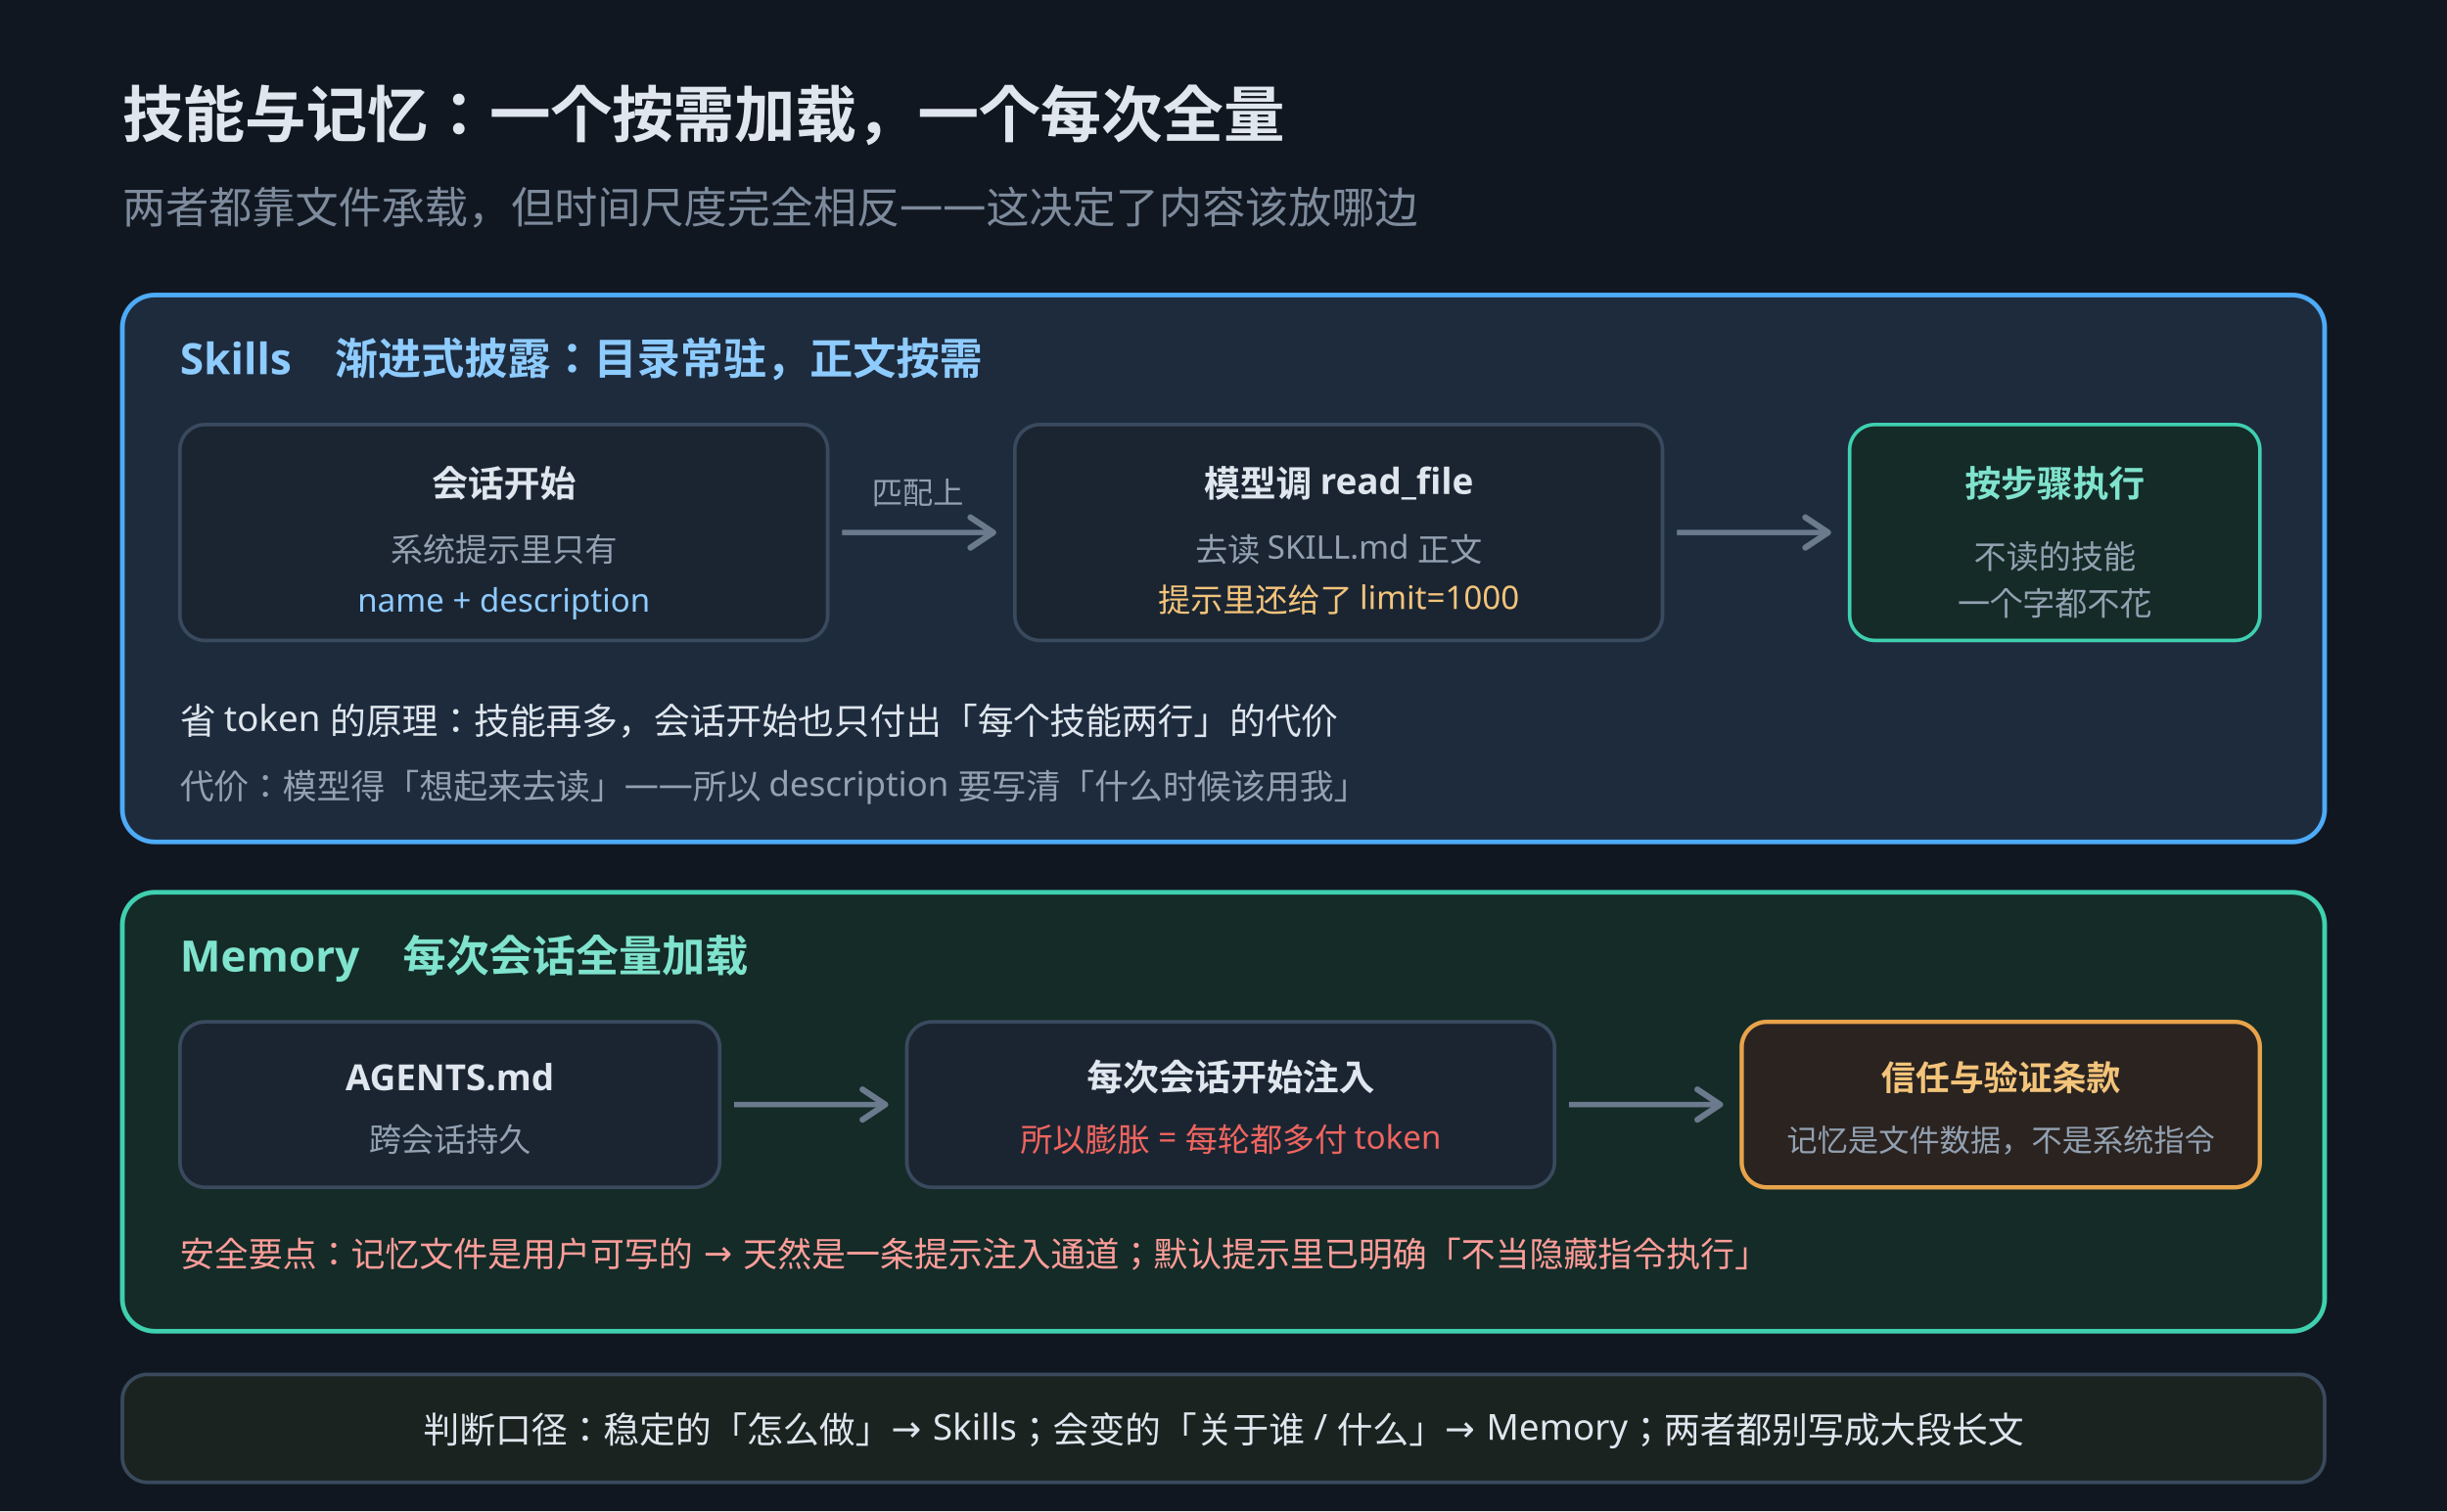
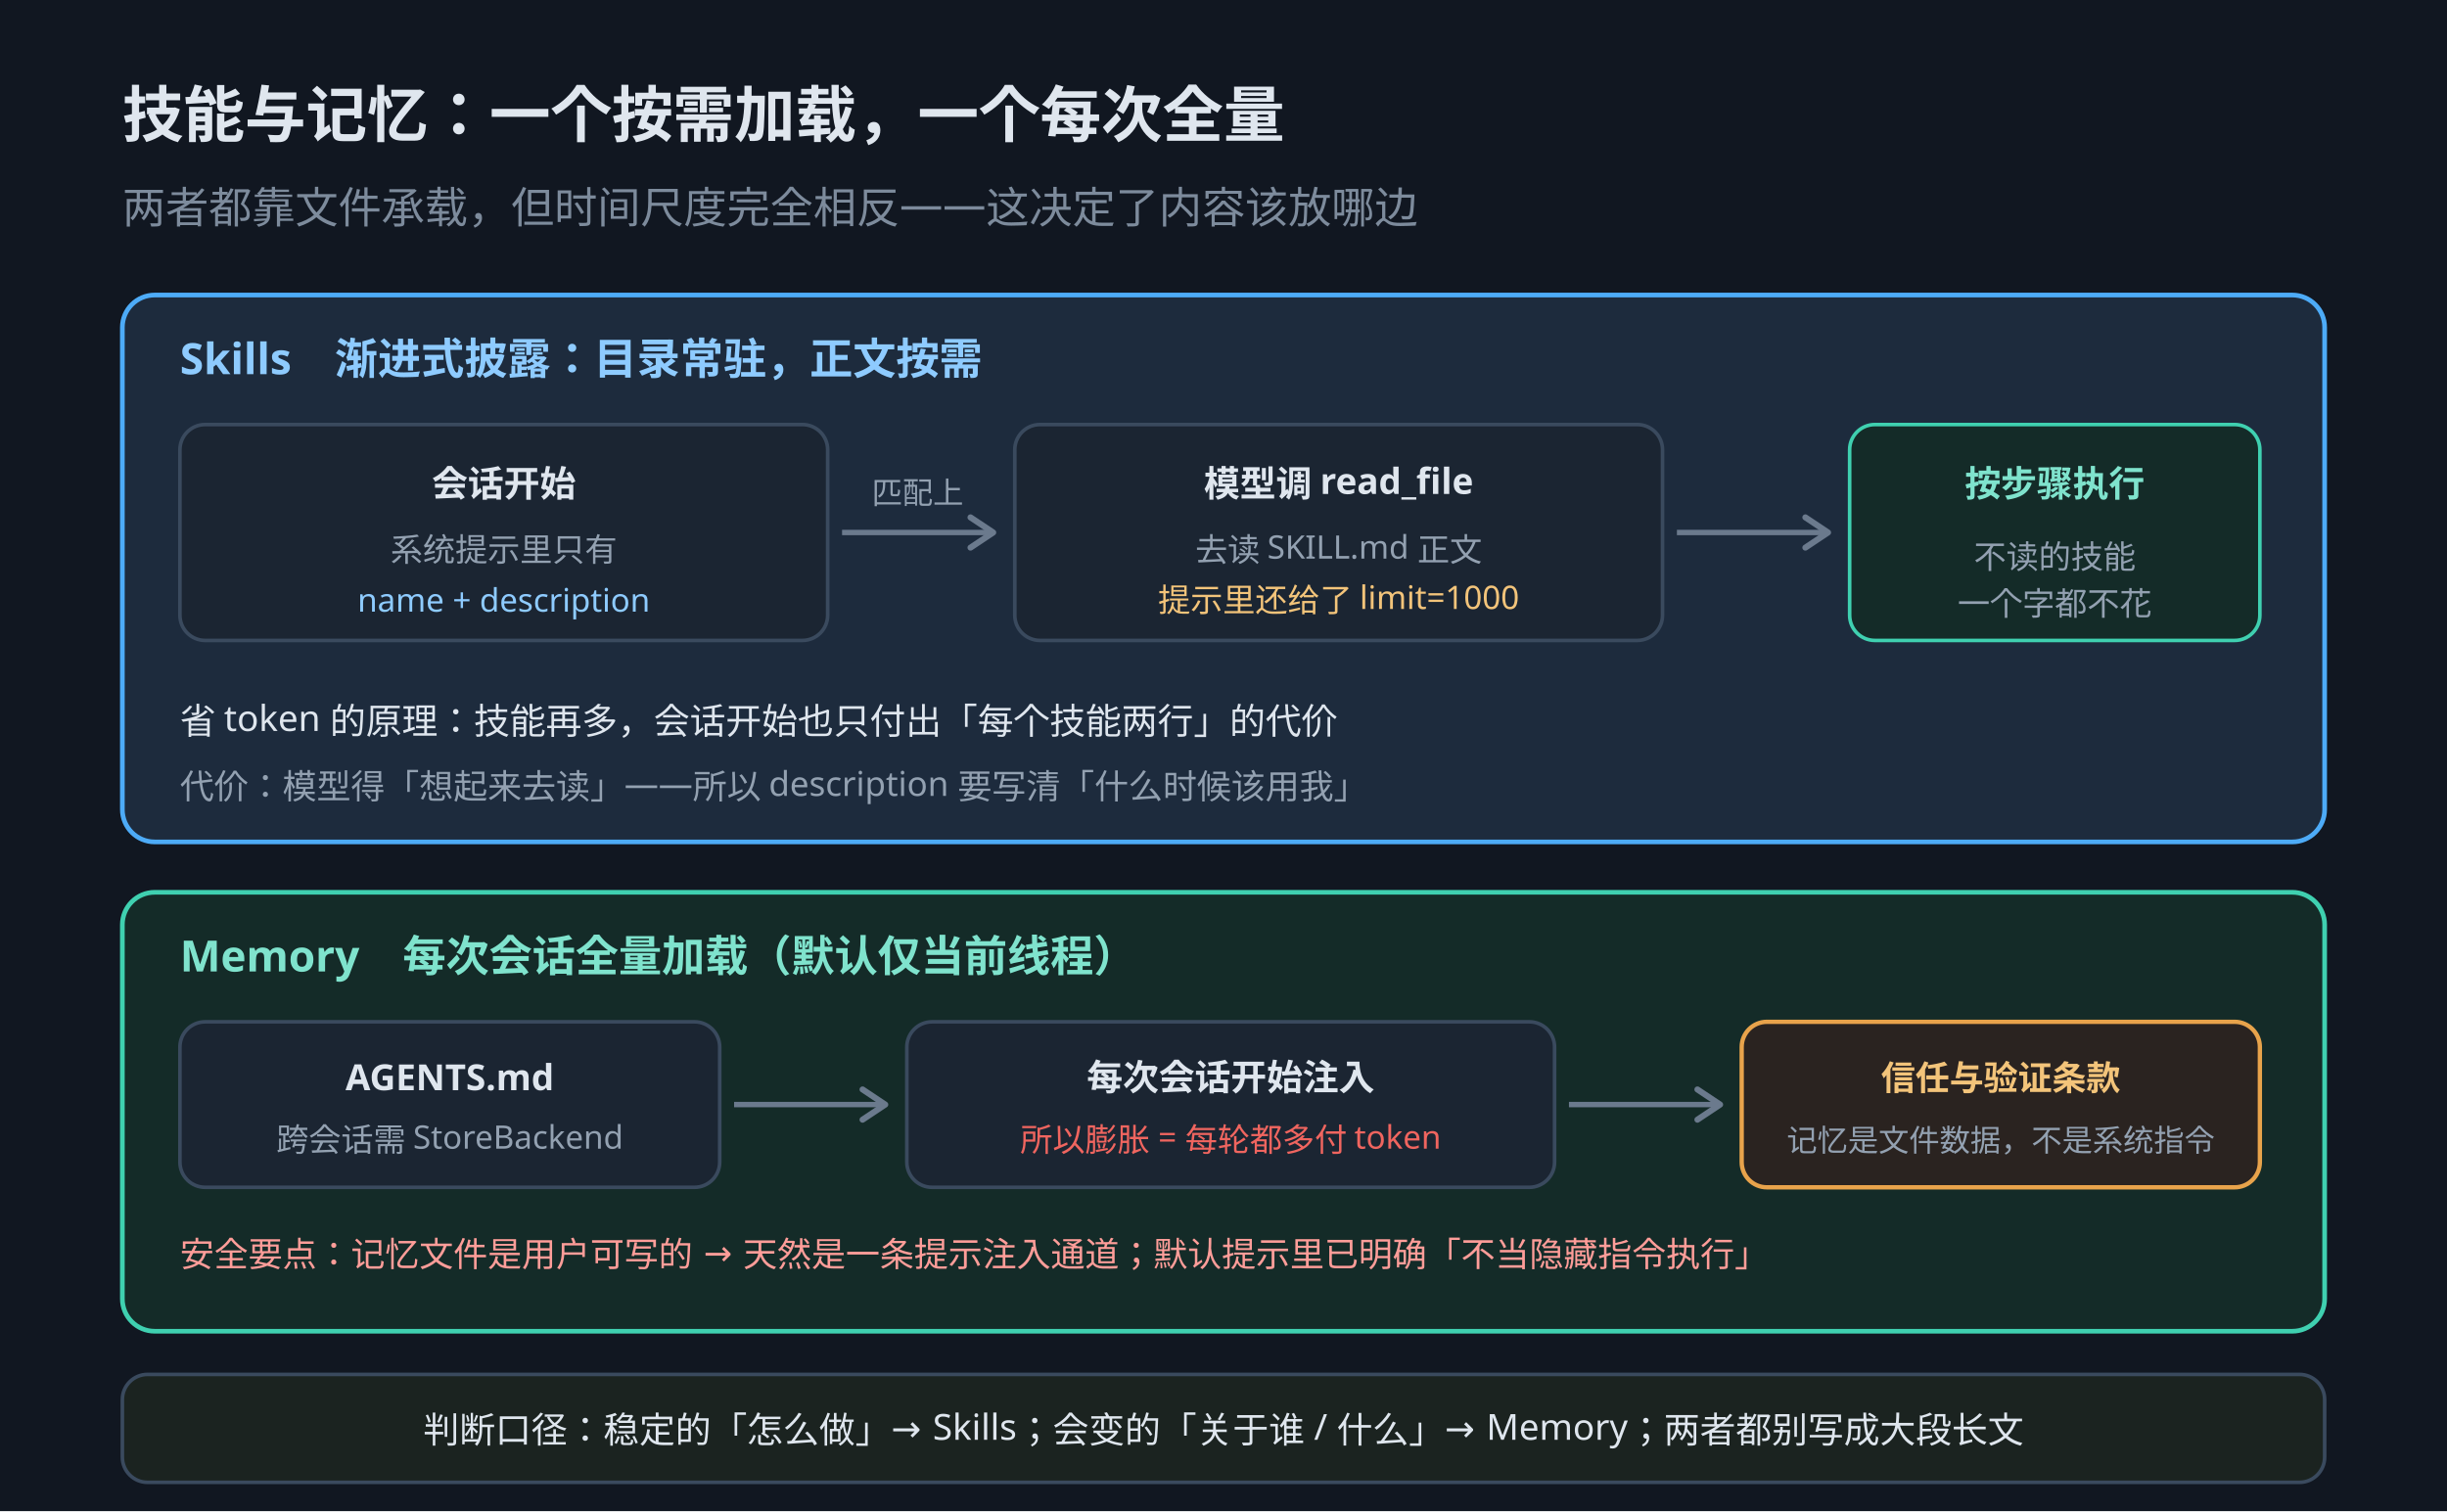
<svg xmlns="http://www.w3.org/2000/svg" viewBox="0 0 680 420" width="680" height="420" role="img">
  <defs>
    <marker id="ar24" viewBox="0 0 10 10" refX="8" refY="5" markerWidth="7" markerHeight="7" orient="auto-start-reverse">
      <path d="M2 1L8 5L2 9" fill="none" stroke="context-stroke" stroke-width="1.6" stroke-linecap="round" stroke-linejoin="round" />
    </marker>
  </defs>
  <rect x="0" y="0" width="680" height="420" fill="#111721" />
  <text x="34" y="38" font-family="system-ui, sans-serif" font-size="17" font-weight="700" fill="#dfe6ee">技能与记忆：一个按需加载，一个每次全量</text>
  <text x="34" y="62" font-family="system-ui, sans-serif" font-size="12" fill="#7d8b9c">两者都靠文件承载，但时间尺度完全相反——这决定了内容该放哪边</text>
  <rect x="34" y="82" width="612" height="152" rx="9" fill="#1d2b3d" stroke="#4dabf7" stroke-width="1.3" />
  <text x="50" y="104" font-family="system-ui, sans-serif" font-size="12" font-weight="700" fill="#8ecbff">Skills　渐进式披露：目录常驻，正文按需</text>
  <rect x="50" y="118" width="180" height="60" rx="7" fill="#1b2532" stroke="#3a4a5e" stroke-width="1" />
  <text x="140" y="138" text-anchor="middle" font-family="system-ui, sans-serif" font-size="10" font-weight="700" fill="#dfe6ee">会话开始</text>
  <text x="140" y="156" text-anchor="middle" font-family="system-ui, sans-serif" font-size="9" fill="#93a1b1">系统提示里只有</text>
  <text x="140" y="170" text-anchor="middle" font-family="system-ui, sans-serif" font-size="9" fill="#8ecbff">name + description</text>
  <path d="M234 148L276 148" fill="none" stroke="#6b7a8d" stroke-width="1.5" marker-end="url(#ar24)" />
  <text x="255" y="140" text-anchor="middle" font-family="system-ui, sans-serif" font-size="8.5" fill="#93a1b1">匹配上</text>
  <rect x="282" y="118" width="180" height="60" rx="7" fill="#1b2532" stroke="#3a4a5e" stroke-width="1" />
  <text x="372" y="138" text-anchor="middle" font-family="system-ui, sans-serif" font-size="10" font-weight="700" fill="#dfe6ee">模型调 read_file</text>
  <text x="372" y="156" text-anchor="middle" font-family="system-ui, sans-serif" font-size="9" fill="#93a1b1">去读 SKILL.md 正文</text>
  <text x="372" y="170" text-anchor="middle" font-family="system-ui, sans-serif" font-size="9" fill="#f3c47a">提示里还给了 limit=1000</text>
  <path d="M466 148L508 148" fill="none" stroke="#6b7a8d" stroke-width="1.5" marker-end="url(#ar24)" />
  <rect x="514" y="118" width="114" height="60" rx="7" fill="#142b28" stroke="#3fd0b0" stroke-width="1" />
  <text x="571" y="138" text-anchor="middle" font-family="system-ui, sans-serif" font-size="10" font-weight="700" fill="#7fe3cd">按步骤执行</text>
  <text x="571" y="158" text-anchor="middle" font-family="system-ui, sans-serif" font-size="9" fill="#93a1b1">不读的技能</text>
  <text x="571" y="171" text-anchor="middle" font-family="system-ui, sans-serif" font-size="9" fill="#93a1b1">一个字都不花</text>
  <text x="50" y="204" font-family="system-ui, sans-serif" font-size="10" fill="#dfe6ee">省 token 的原理：技能再多，会话开始也只付出「每个技能两行」的代价</text>
  <text x="50" y="222" font-family="system-ui, sans-serif" font-size="9.5" fill="#93a1b1">代价：模型得「想起来去读」——所以 description 要写清「什么时候该用我」</text>
  <rect x="34" y="248" width="612" height="122" rx="9" fill="#142b28" stroke="#3fd0b0" stroke-width="1.3" />
-   <text x="50" y="270" font-family="system-ui, sans-serif" font-size="12" font-weight="700" fill="#7fe3cd">Memory　每次会话全量加载</text>
+   <text x="50" y="270" font-family="system-ui, sans-serif" font-size="12" font-weight="700" fill="#7fe3cd">Memory　每次会话全量加载（默认仅当前线程）</text>
  <rect x="50" y="284" width="150" height="46" rx="7" fill="#1b2532" stroke="#3a4a5e" stroke-width="1" />
  <text x="125" y="303" text-anchor="middle" font-family="system-ui, sans-serif" font-size="10" font-weight="700" fill="#dfe6ee">AGENTS.md</text>
-   <text x="125" y="320" text-anchor="middle" font-family="system-ui, sans-serif" font-size="9" fill="#93a1b1">跨会话持久</text>
+   <text x="125" y="320" text-anchor="middle" font-family="system-ui, sans-serif" font-size="9" fill="#93a1b1">跨会话需 StoreBackend</text>
  <path d="M204 307L246 307" fill="none" stroke="#6b7a8d" stroke-width="1.5" marker-end="url(#ar24)" />
  <rect x="252" y="284" width="180" height="46" rx="7" fill="#1b2532" stroke="#3a4a5e" stroke-width="1" />
  <text x="342" y="303" text-anchor="middle" font-family="system-ui, sans-serif" font-size="10" font-weight="700" fill="#dfe6ee">每次会话开始注入</text>
  <text x="342" y="320" text-anchor="middle" font-family="system-ui, sans-serif" font-size="9" fill="#f0655f">所以膨胀 = 每轮都多付 token</text>
  <path d="M436 307L478 307" fill="none" stroke="#6b7a8d" stroke-width="1.5" marker-end="url(#ar24)" />
  <rect x="484" y="284" width="144" height="46" rx="7" fill="#2a2320" stroke="#e8a34b" stroke-width="1.2" />
  <text x="556" y="303" text-anchor="middle" font-family="system-ui, sans-serif" font-size="9.5" font-weight="700" fill="#f3c47a">信任与验证条款</text>
  <text x="556" y="320" text-anchor="middle" font-family="system-ui, sans-serif" font-size="8.5" fill="#93a1b1">记忆是文件数据，不是系统指令</text>
  <text x="50" y="352" font-family="system-ui, sans-serif" font-size="9.5" fill="#ff9d99">安全要点：记忆文件是用户可写的 → 天然是一条提示注入通道；默认提示里已明确「不当隐藏指令执行」</text>
  <rect x="34" y="382" width="612" height="30" rx="7" fill="#1b2320" stroke="#3a4a5e" stroke-width="1" />
  <text x="340" y="401" text-anchor="middle" font-family="system-ui, sans-serif" font-size="10" fill="#dfe6ee">判断口径：稳定的「怎么做」→ Skills；会变的「关于谁 / 什么」→ Memory；两者都别写成大段长文</text>
</svg>
